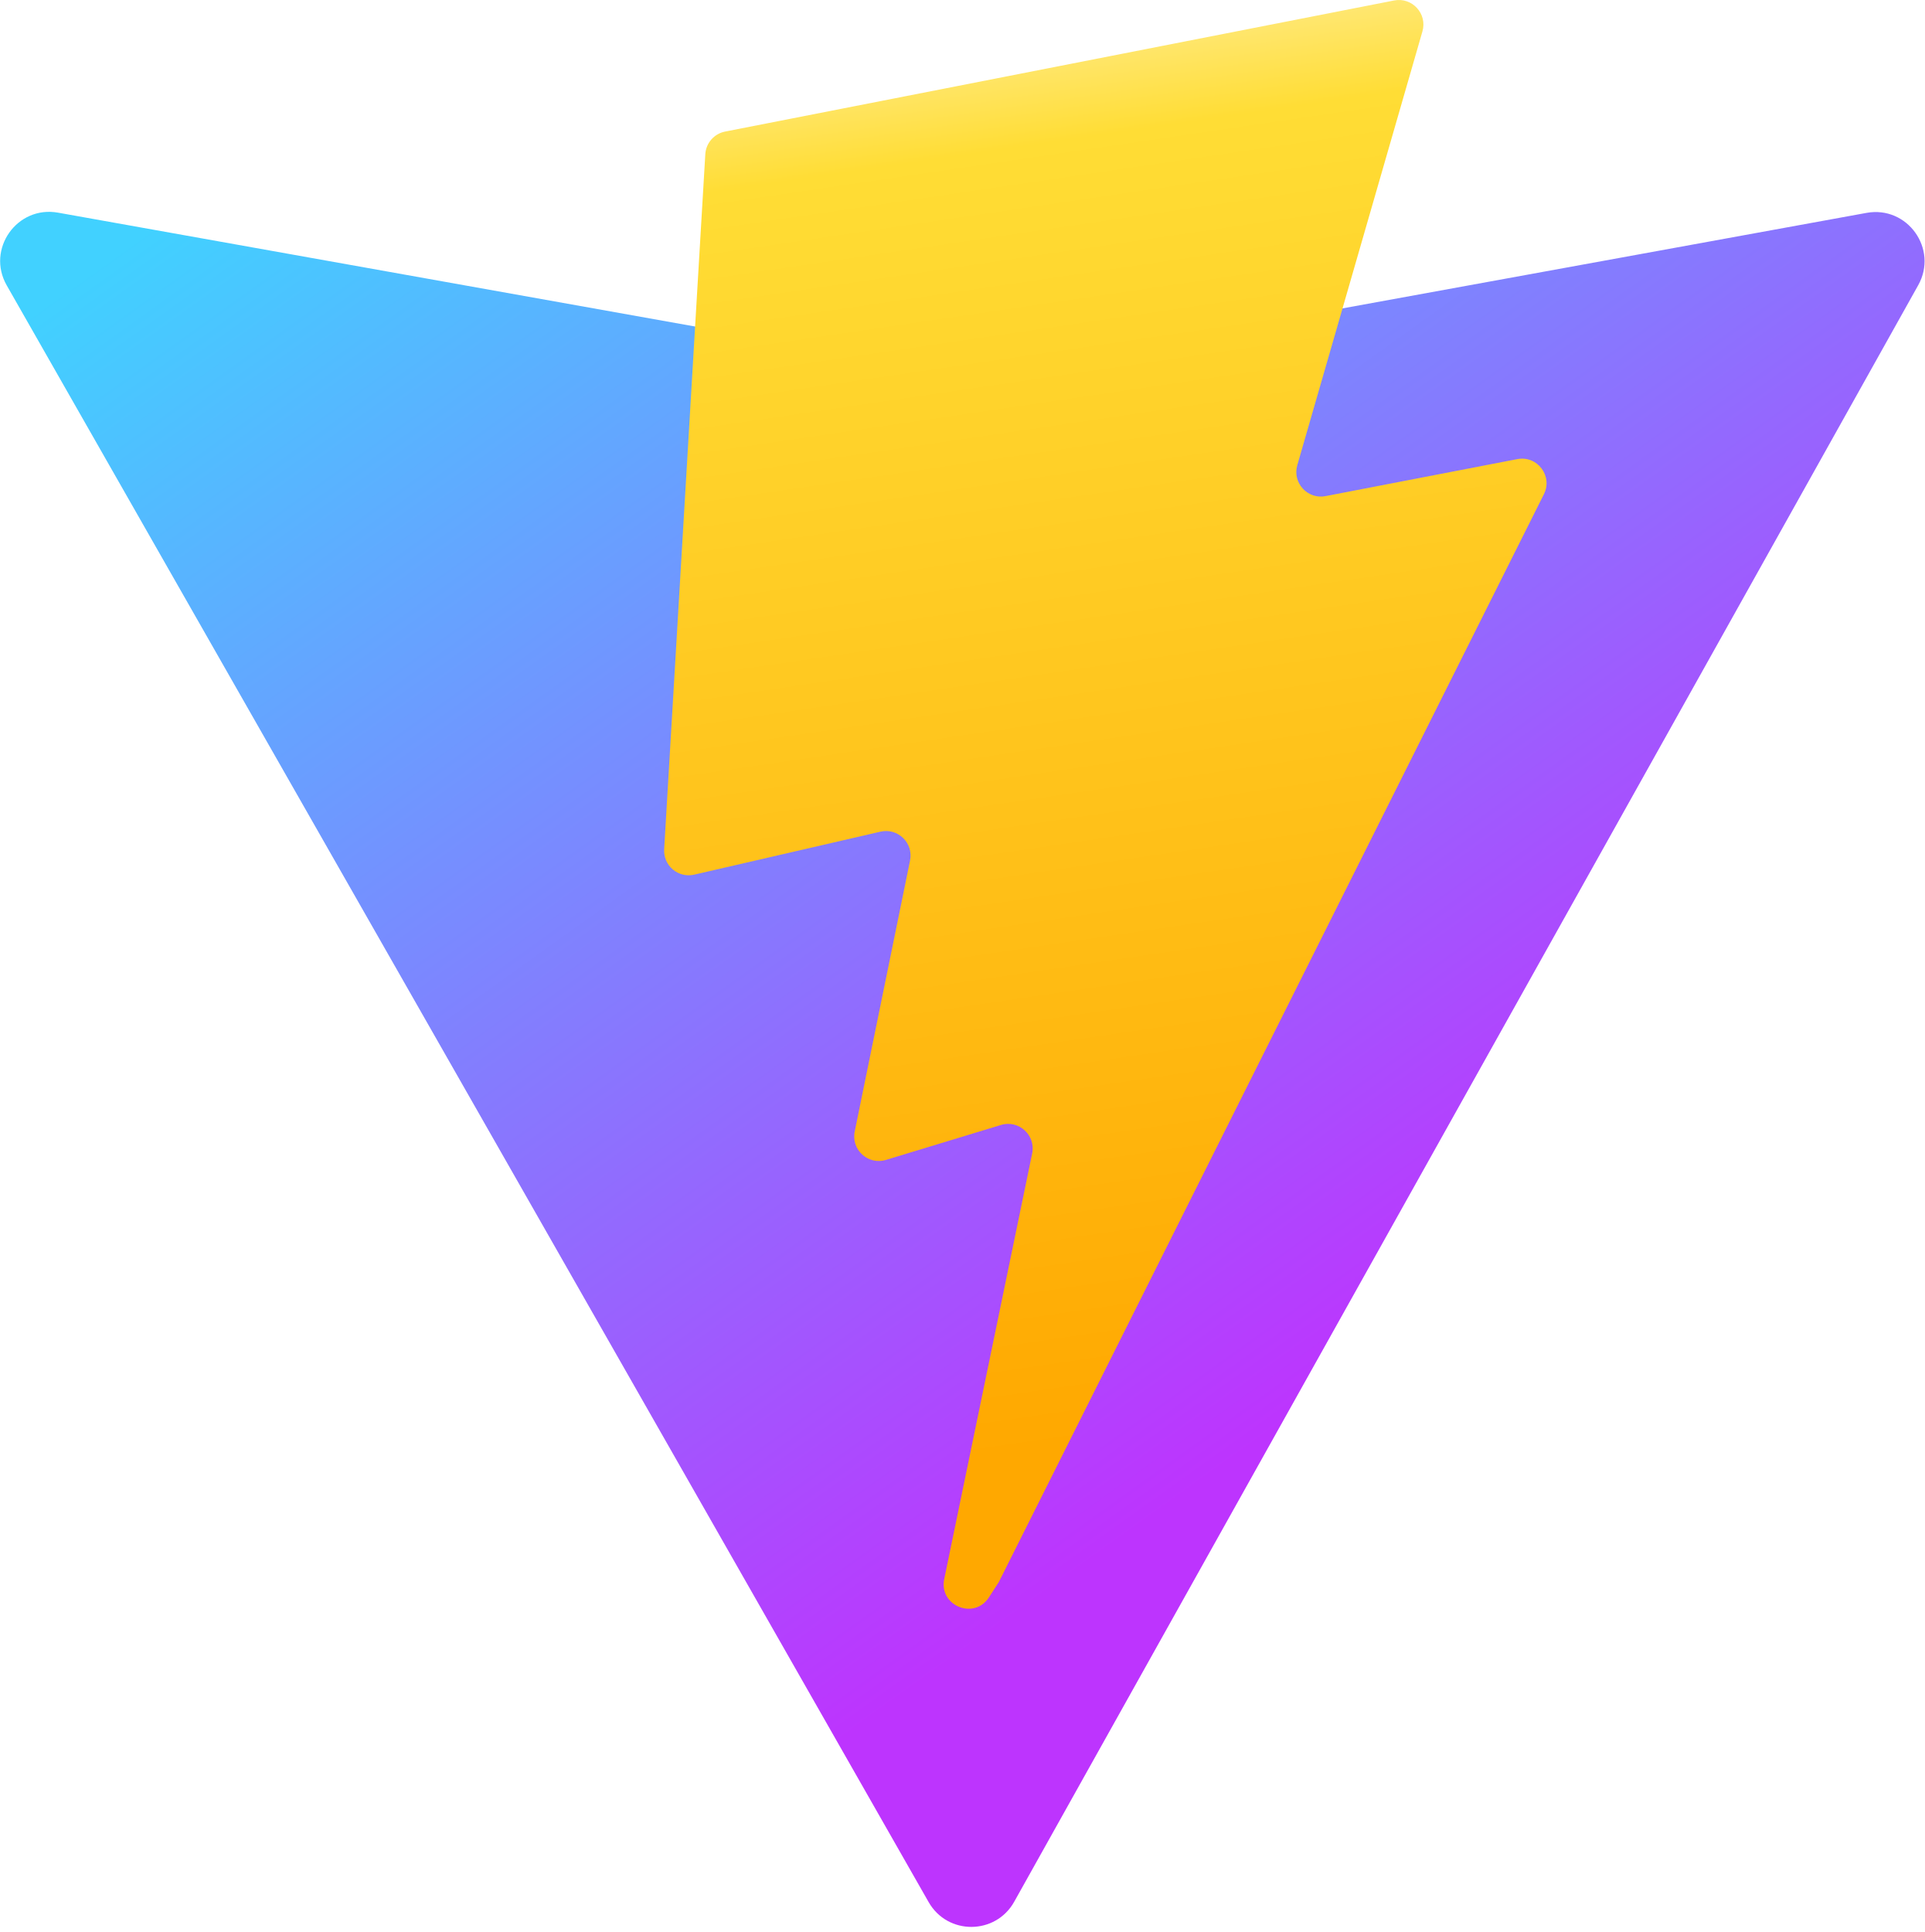
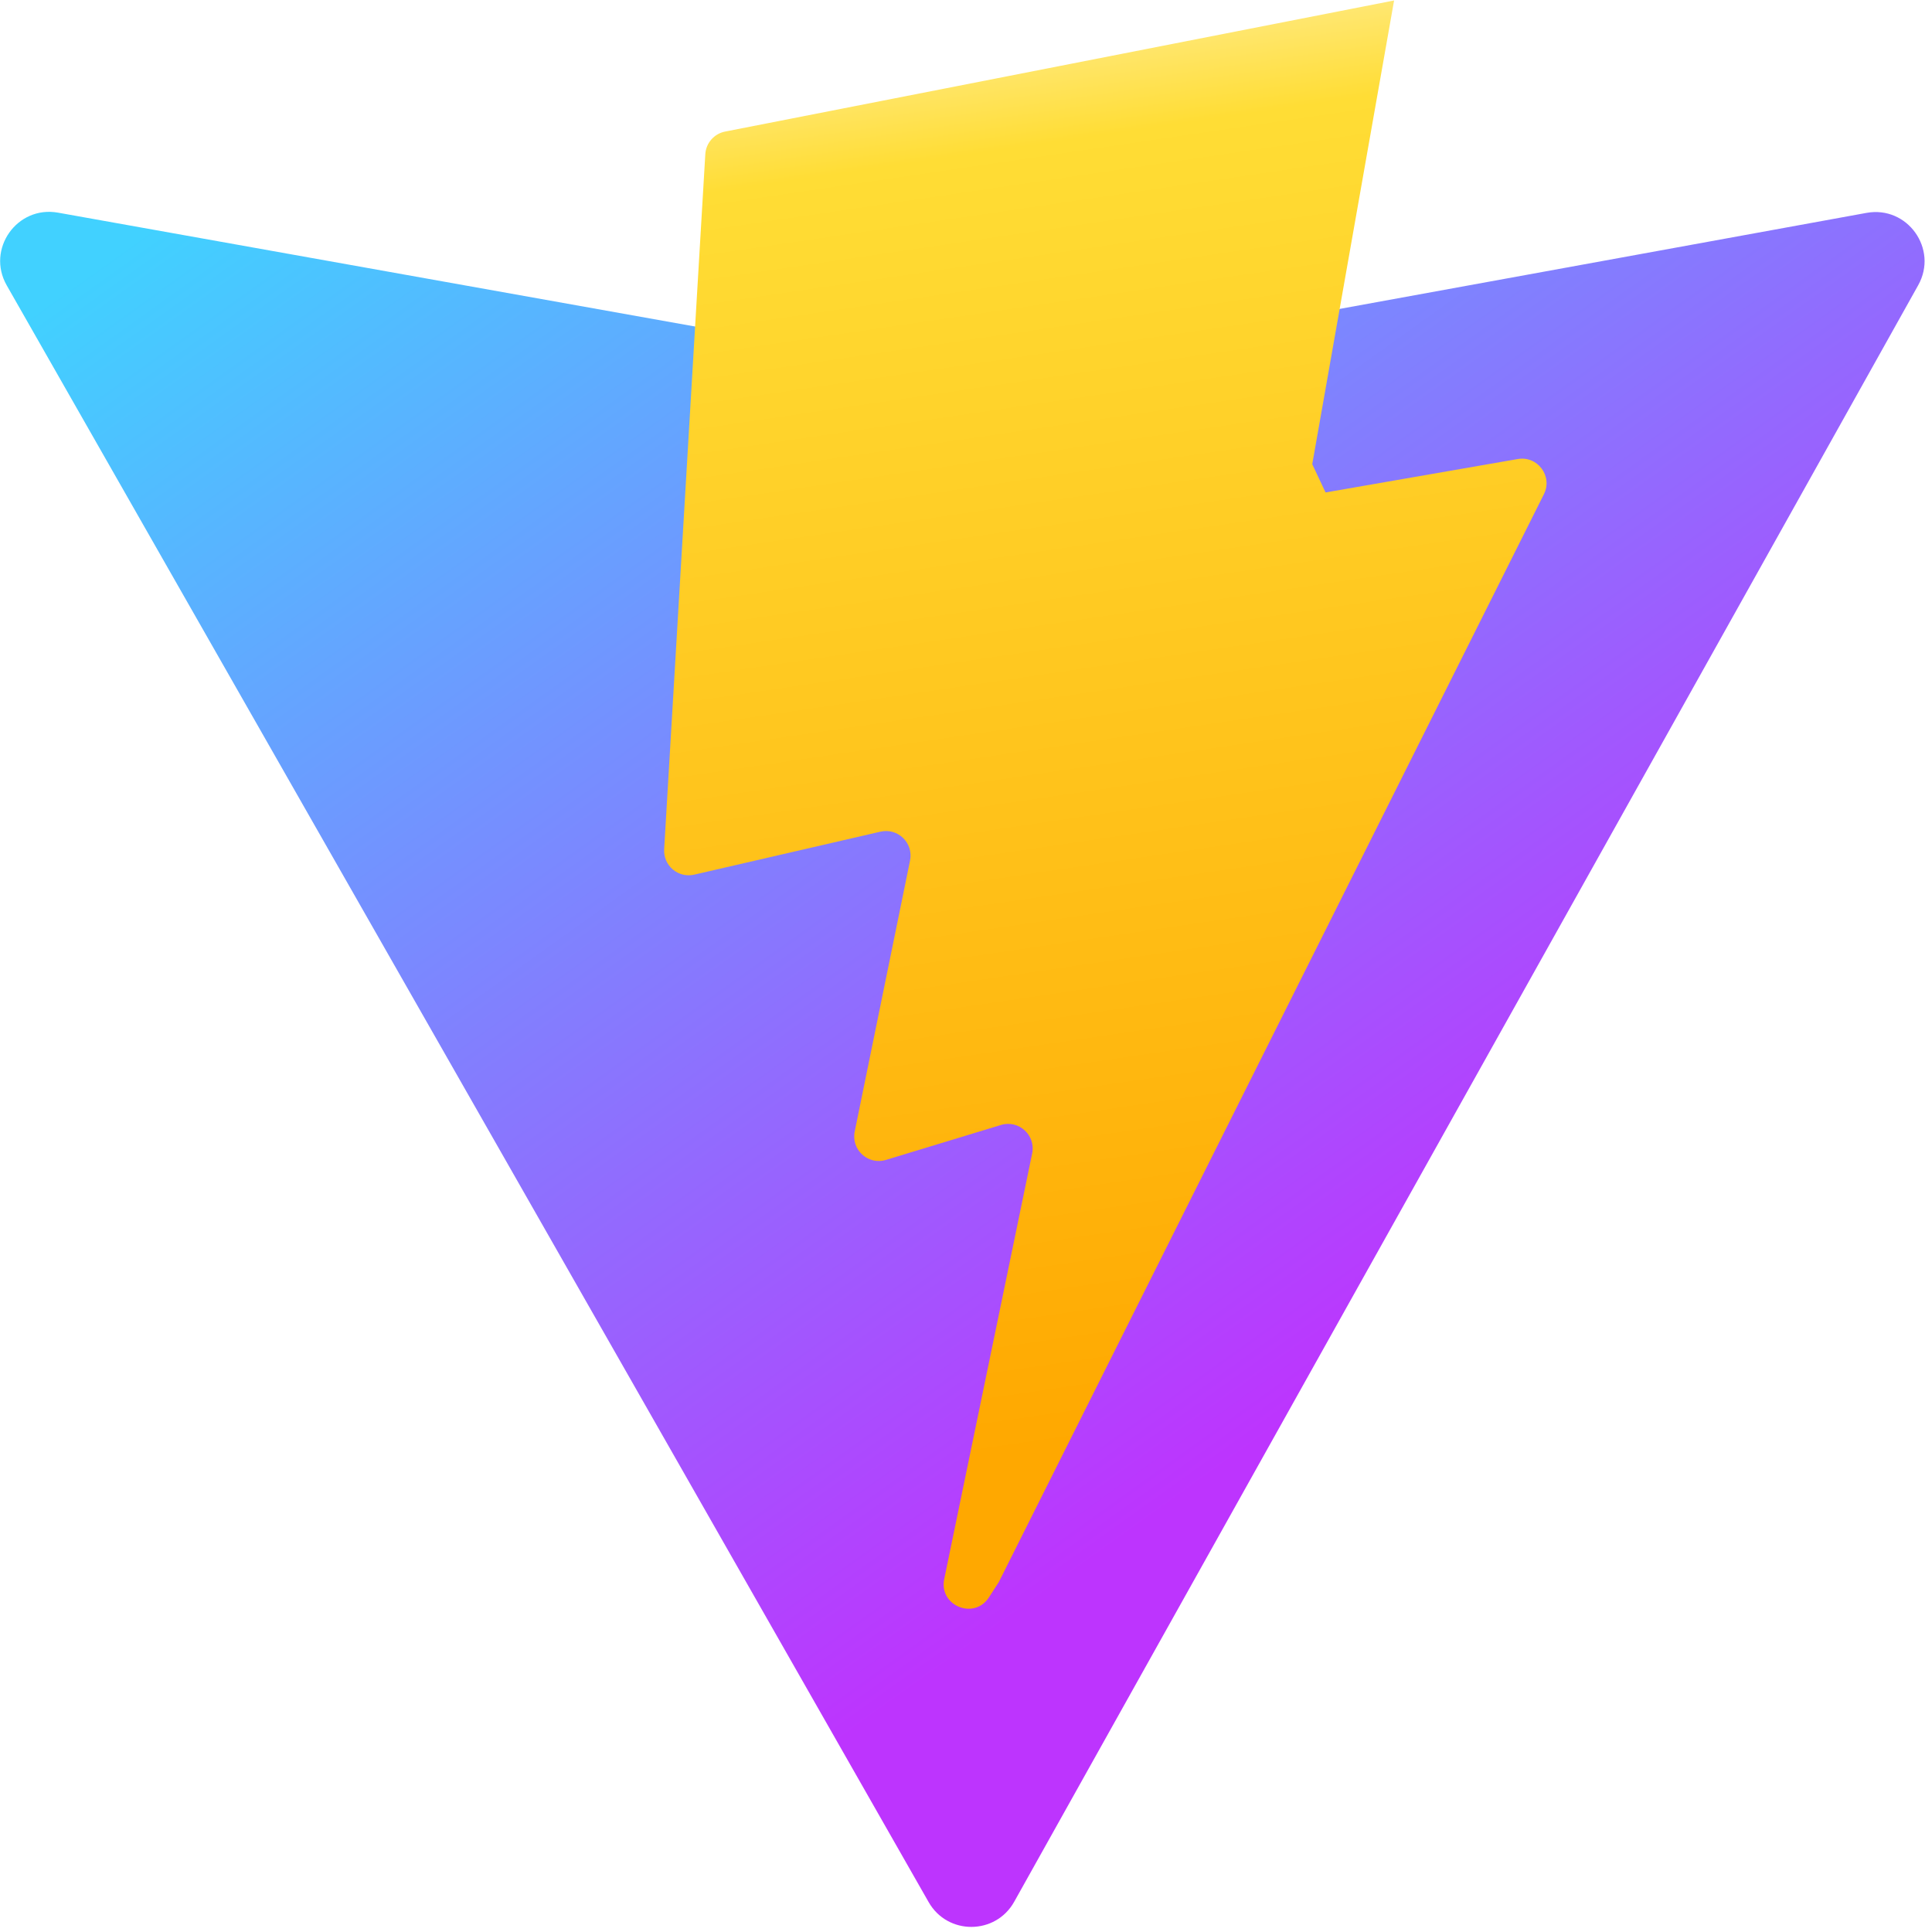
<svg xmlns="http://www.w3.org/2000/svg" aria-hidden="true" role="img" class="iconify iconify--logos" width="31.88" height="32" preserveAspectRatio="xMidYMid meet" viewBox="0 0 256 257">
  <defs>
    <linearGradient id="IconifyId1813088fe1fbc01fb466" x1="-.828%" x2="57.636%" y1="7.652%" y2="78.411%">
      <stop offset="0%" stop-color="#41D1FF" />
      <stop offset="100%" stop-color="#BD34FE" />
    </linearGradient>
    <linearGradient id="IconifyId1813088fe1fbc01fb467" x1="43.376%" x2="50.316%" y1="2.242%" y2="89.03%">
      <stop offset="0%" stop-color="#FFEA83" />
      <stop offset="8.333%" stop-color="#FFDD35" />
      <stop offset="100%" stop-color="#FFA800" />
    </linearGradient>
  </defs>
  <path fill="url(#IconifyId1813088fe1fbc01fb466)" d="M255.153 37.938L134.897 252.976c-2.483 4.44-8.862 4.466-11.382.048L.875 37.958c-2.746-4.814 1.371-10.646 6.827-9.67l120.385 21.517a6.537 6.537 0 0 0 2.322-.004l117.867-21.483c5.438-.991 9.574 4.796 6.877 9.62Z" />
-   <path fill="url(#IconifyId1813088fe1fbc01fb467)" d="M185.432.063L96.44 17.501a3.268 3.268 0 0 0-2.634 3.014l-5.474 92.456a3.268 3.268 0 0 0 3.997 3.378l24.777-5.718c2.318-.535 4.413 1.507 3.936 3.838l-7.361 36.047c-.495 2.426 1.782 4.5 4.151 3.78l15.304-4.649c2.372-.72 4.652 1.36 4.15 3.788l-11.698 56.621c-.732 3.542 3.979 5.473 5.943 2.437l1.313-2.028l72.516-144.72c1.215-2.423-.88-5.186-3.54-4.672l-25.505 4.922c-2.396.462-4.435-1.77-3.759-4.114l16.646-57.705c.677-2.35-1.37-4.583-3.769-4.113A" />
+   <path fill="url(#IconifyId1813088fe1fbc01fb467)" d="M185.432.063L96.44 17.501a3.268 3.268 0 0 0-2.634 3.014l-5.474 92.456a3.268 3.268 0 0 0 3.997 3.378l24.777-5.718c2.318-.535 4.413 1.507 3.936 3.838l-7.361 36.047c-.495 2.426 1.782 4.5 4.151 3.78l15.304-4.649c2.372-.72 4.652 1.36 4.15 3.788l-11.698 56.621c-.732 3.542 3.979 5.473 5.943 2.437l1.313-2.028l72.516-144.72c1.215-2.423-.88-5.186-3.54-4.672l-25.505 4.435-1.77-3.759-4.114l16.646-57.705c.677-2.35-1.37-4.583-3.769-4.113A" />
</svg>
